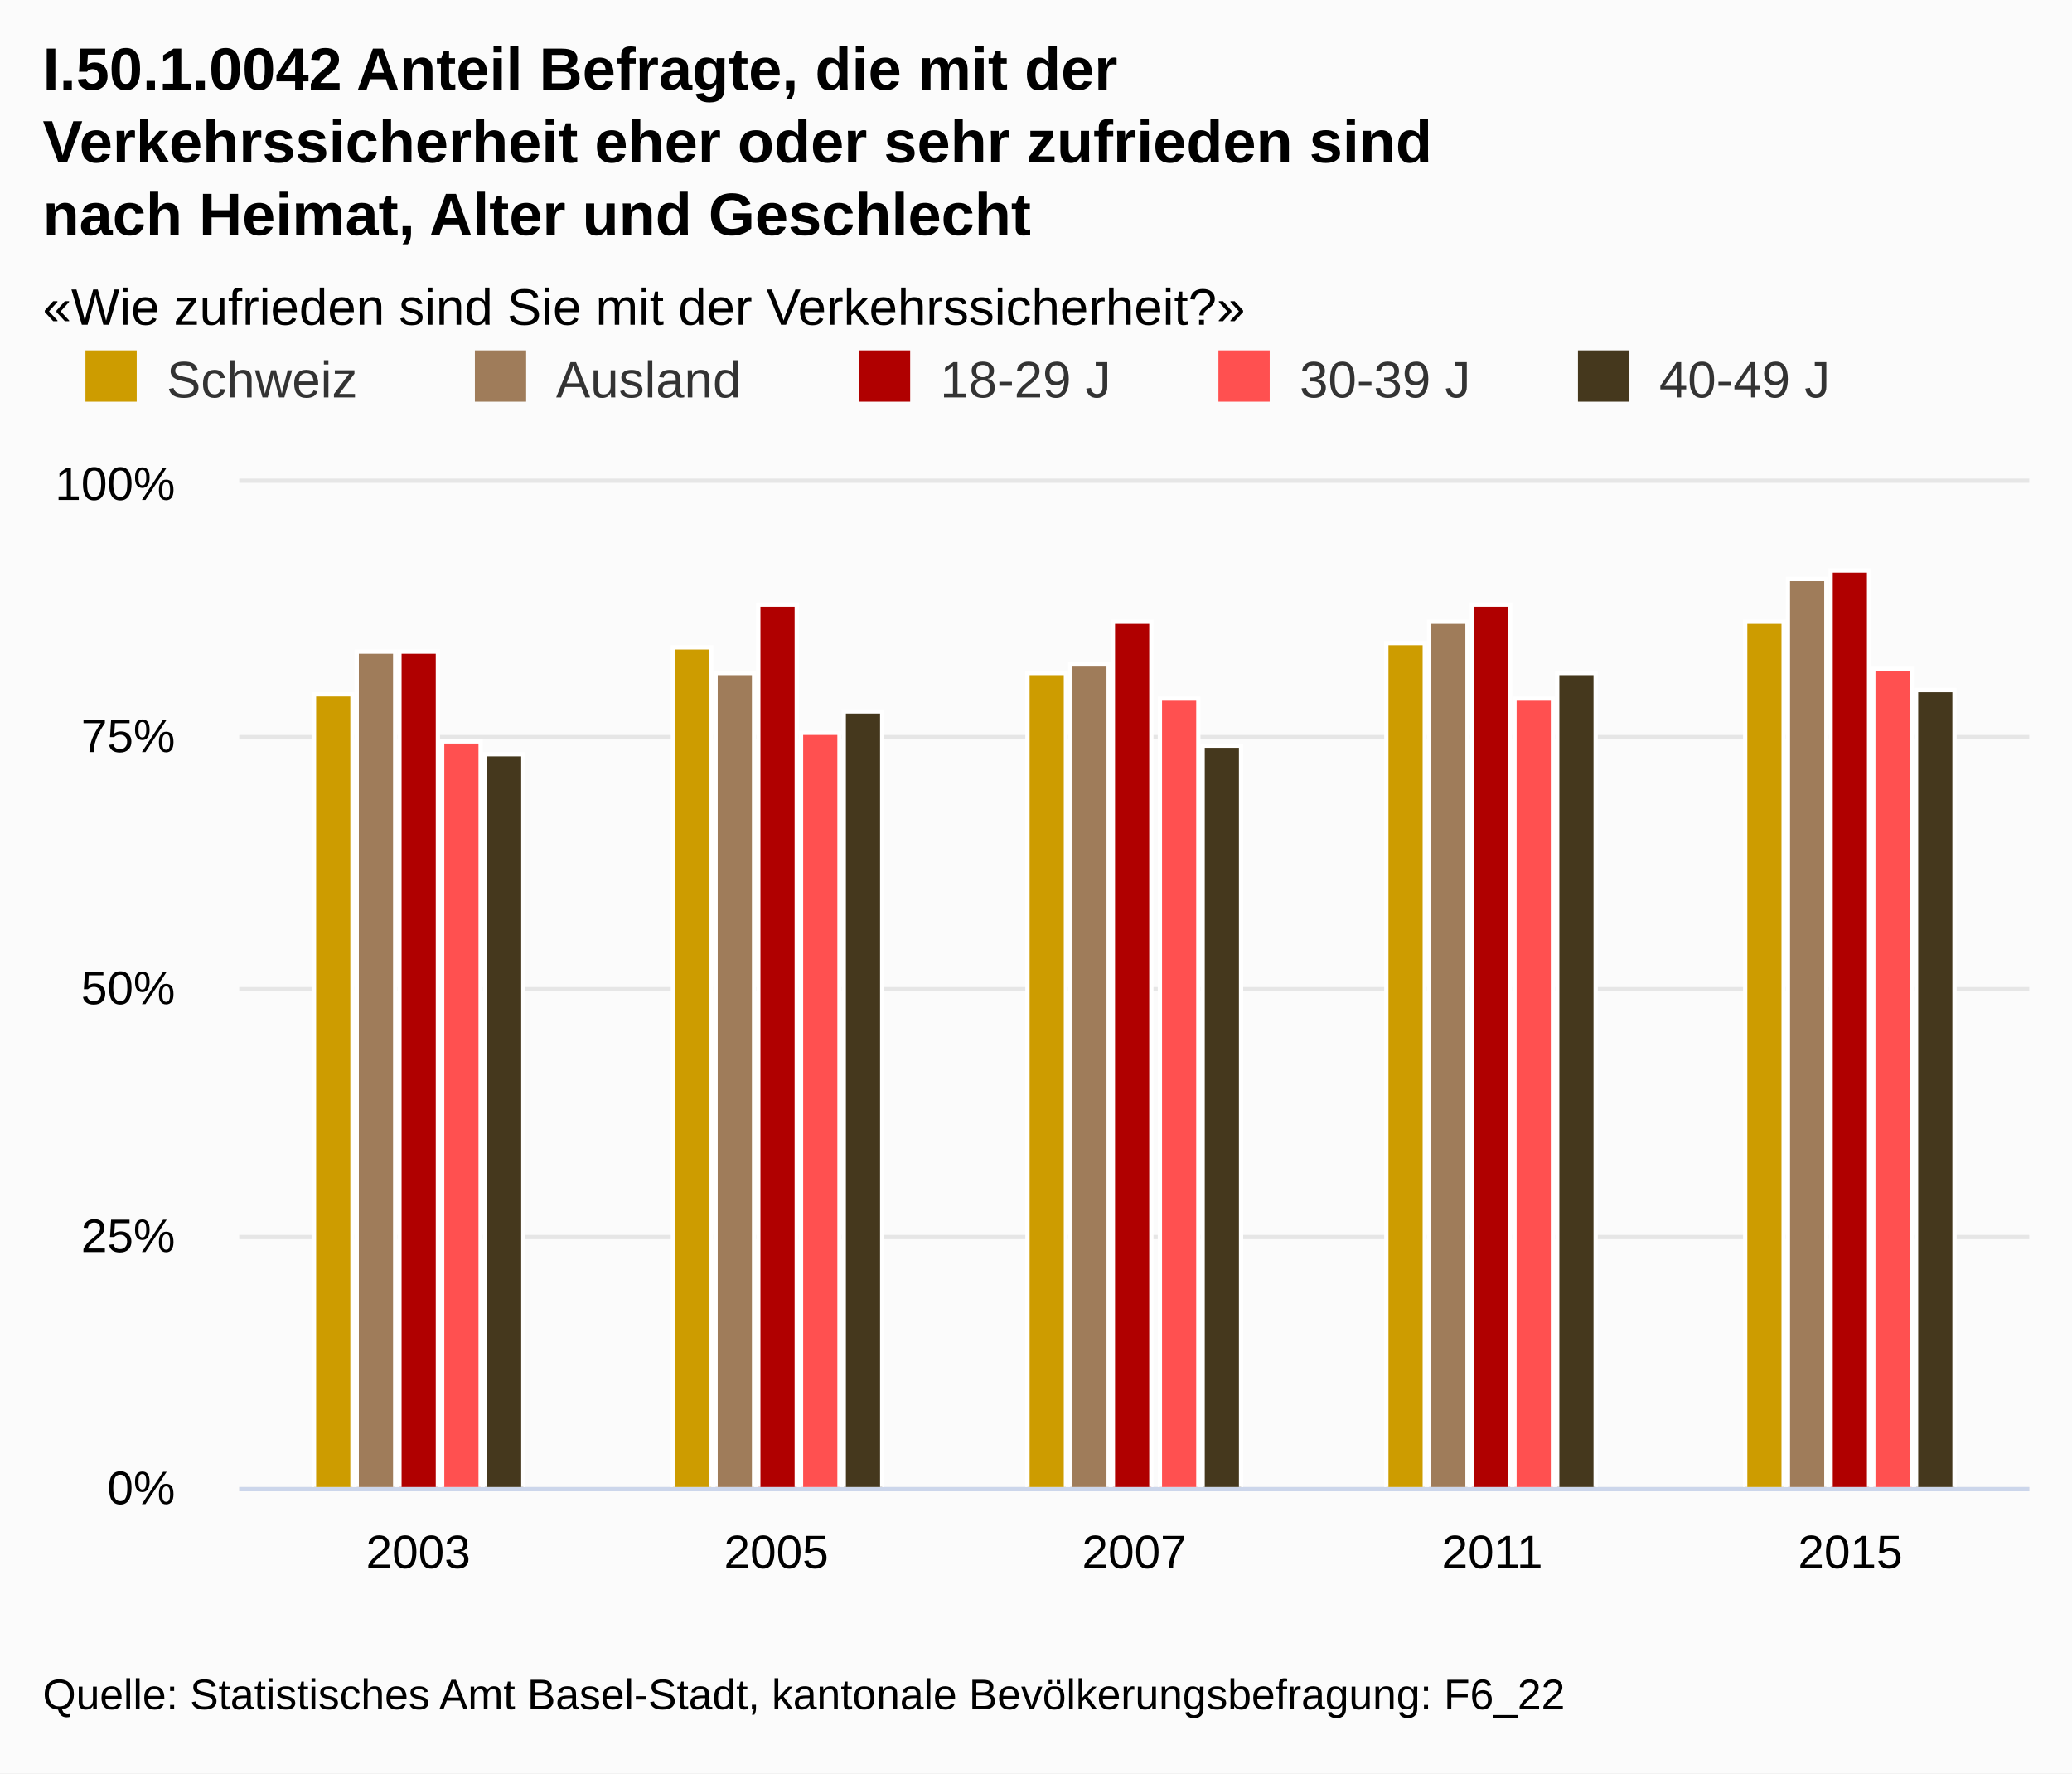
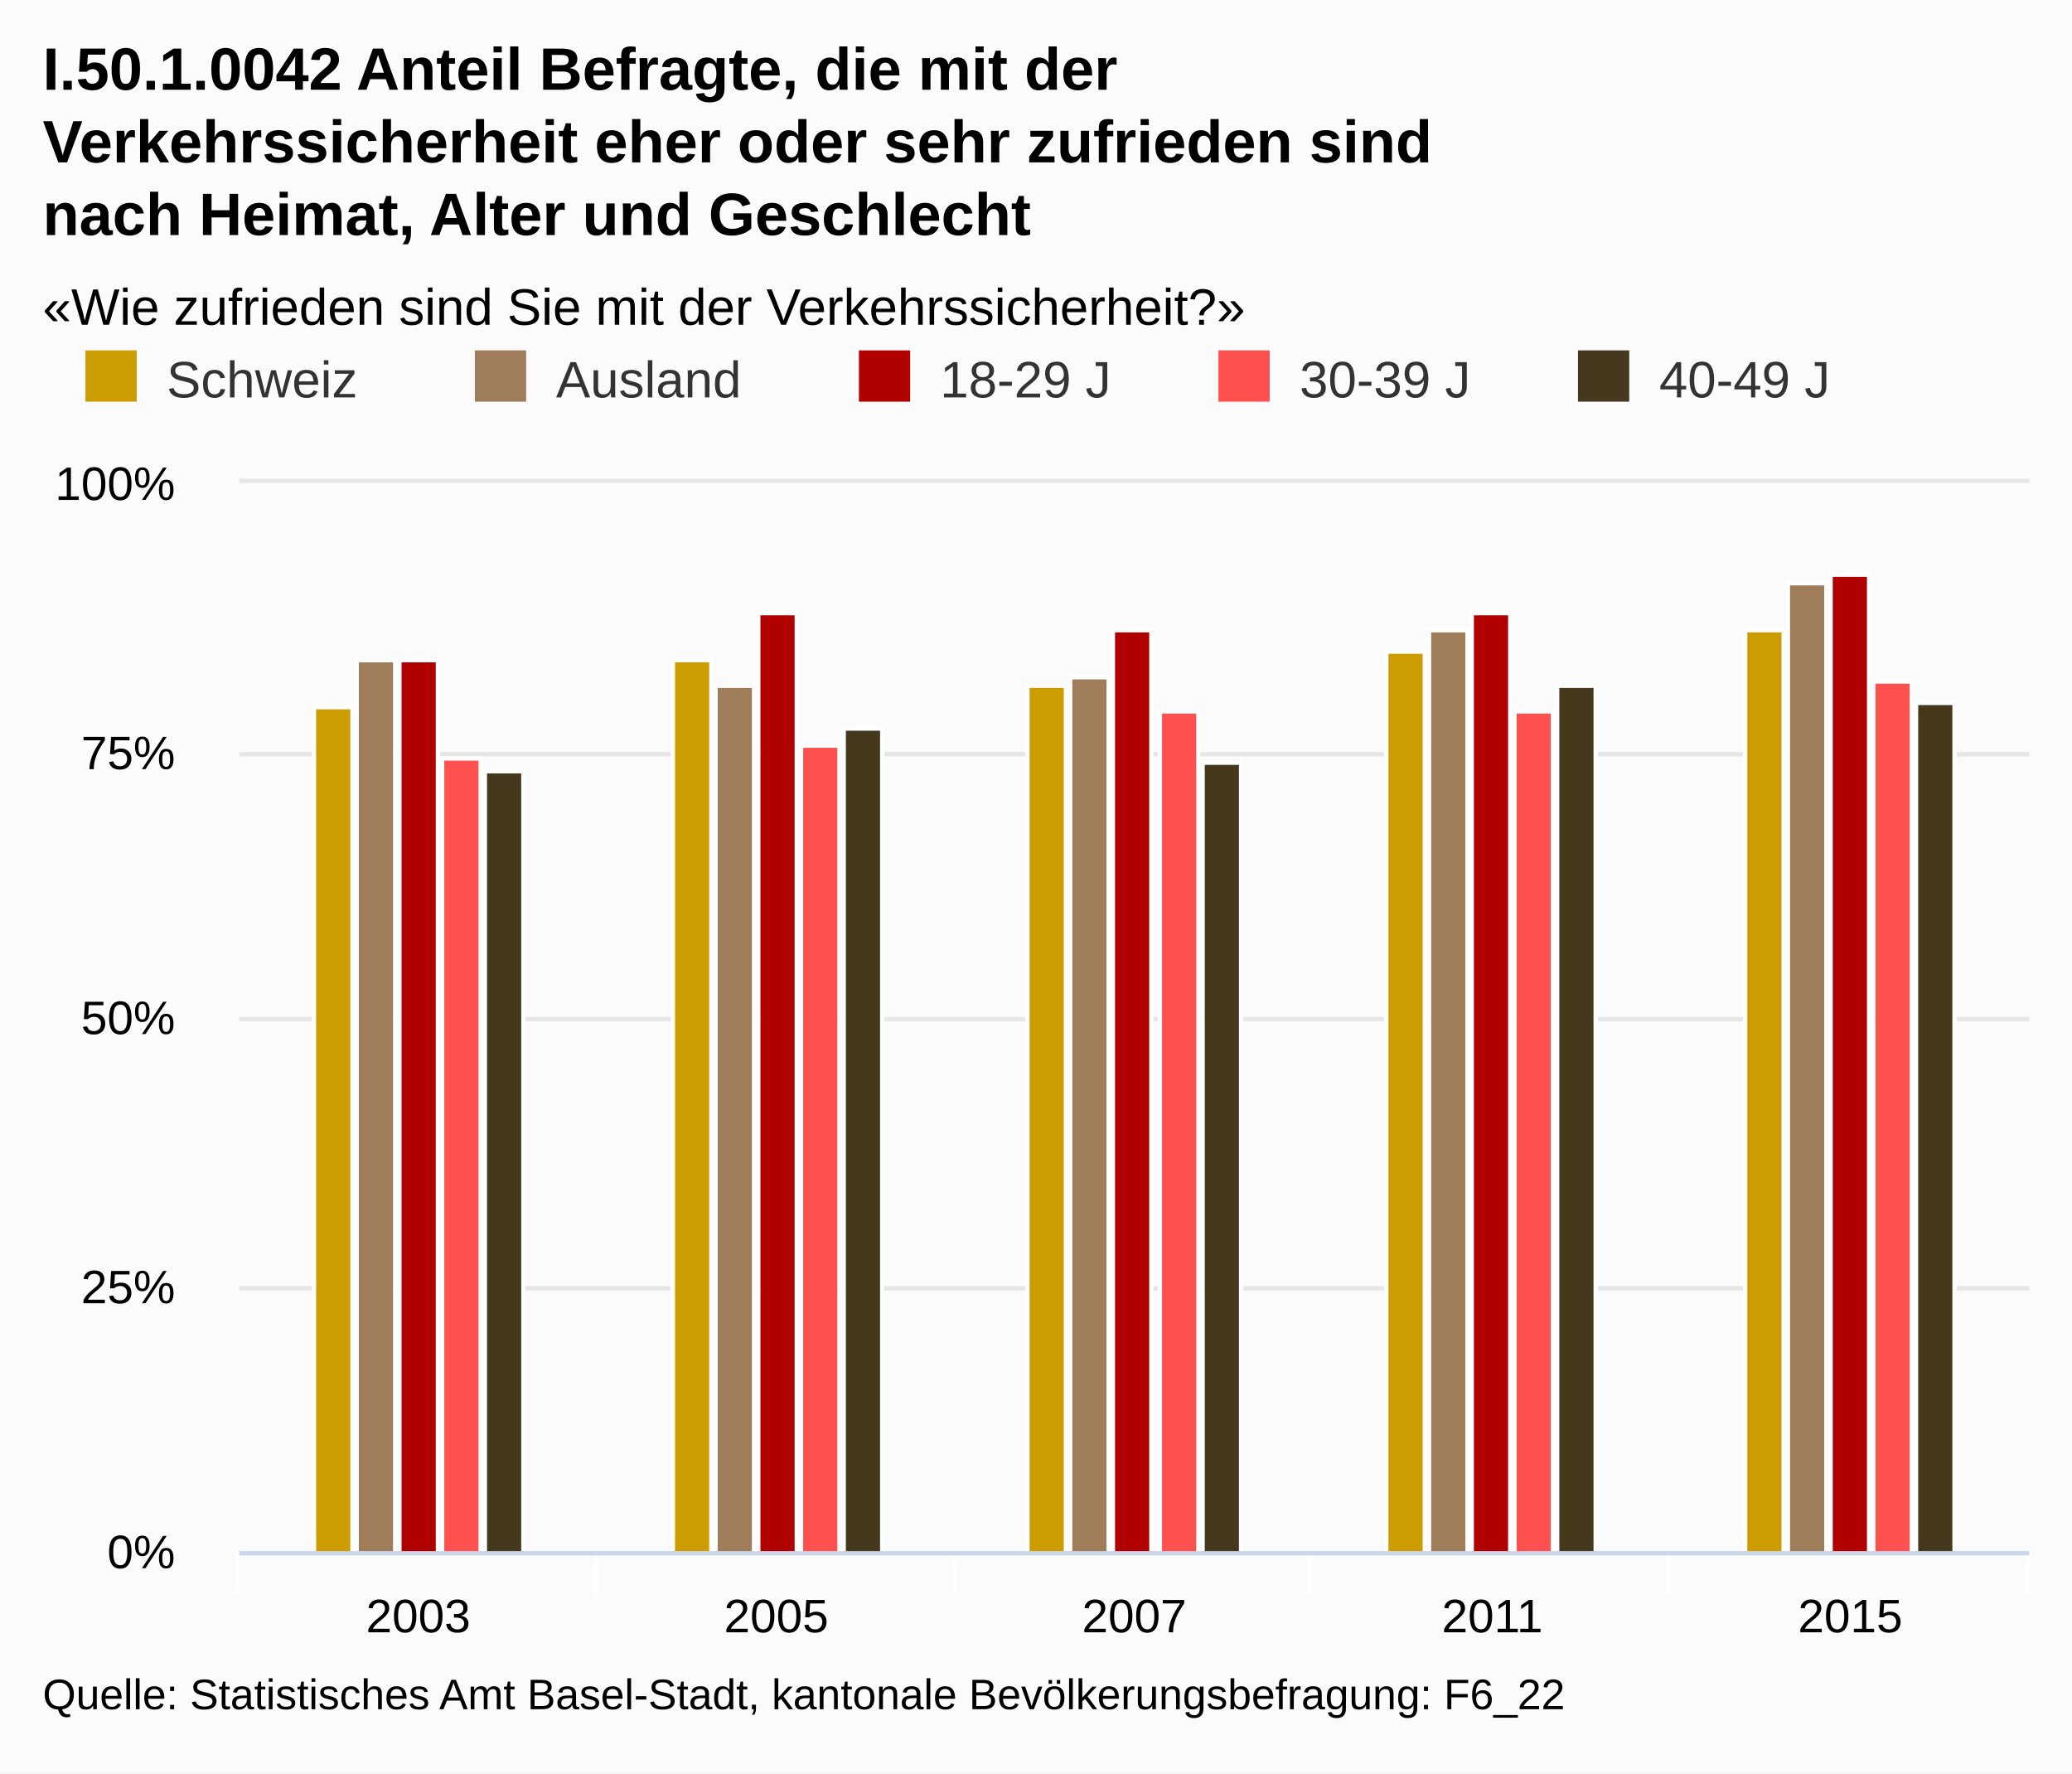
<svg xmlns="http://www.w3.org/2000/svg" class="highcharts-root" viewBox="0 0 485 415" font-family="Arial" font-size="12">
  <defs>
    <clipPath id="a">
-       <path fill="none" d="M0 0h419v235H0z" />
+       <path fill="none" d="M0 0h419v250H0z" />
    </clipPath>
  </defs>
  <rect fill="#fbfbfb" class="highcharts-background" width="485" height="415" rx="0" ry="0" />
-   <path fill="none" class="highcharts-plot-background" d="M56 113h419v235H56z" />
+   <path fill="none" class="highcharts-plot-background" d="M56 113h419v250H56z" />
  <g class="highcharts-grid highcharts-xaxis-grid">
-     <path fill="none" class="highcharts-grid-line" d="M139.5 113v235m84-235v235m83-235v235m84-235v235m84-235v235m-419-235v235" />
+     <path fill="none" class="highcharts-grid-line" d="M139.5 113v250m84-250v250m83-250v250m84-250v250m84-250v250m-419-250v250" />
  </g>
  <g class="highcharts-grid highcharts-yaxis-grid">
-     <path fill="none" stroke="#e6e6e6" class="highcharts-grid-line" d="M56 348.5h419m-419-59h419m-419-58h419m-419-59h419m-419-60h419" />
+     <path fill="none" stroke="#e6e6e6" class="highcharts-grid-line" d="M56 363.5h419m-419-62h419m-419-63h419m-419-62h419m-419-64h419" />
  </g>
-   <path fill="none" class="highcharts-plot-border" d="M56 113h419v235H56z" />
+   <path fill="none" class="highcharts-plot-border" d="M56 113h419v250H56z" />
  <g class="highcharts-axis highcharts-xaxis">
-     <path fill="none" class="highcharts-axis-line" stroke="#ccd6eb" d="M56 348.5h419" />
+     <path fill="none" class="highcharts-tick" stroke="#FFF" d="M139.5 363v10m84-10v10m83-10v10m84-10v10m84-10v10m-419-10v10" />
+     <path fill="none" class="highcharts-axis-line" stroke="#ccd6eb" d="M56 363.5h419" />
  </g>
  <g class="highcharts-axis highcharts-yaxis">
-     <path fill="none" class="highcharts-axis-line" d="M56 113v235" />
+     <path fill="none" class="highcharts-axis-line" d="M56 113v250" />
  </g>
  <g class="highcharts-series-group">
    <g class="highcharts-series highcharts-series-0 highcharts-column-series highcharts-color-undefined highcharts-tracker" transform="translate(56 113)" clip-path="url(#a)">
-       <path fill="#cd9c00" class="highcharts-point" stroke="#fff" d="M17.5 49.5h9v186h-9zm84-11h9v197h-9zm83 6h9v191h-9zm84-7h9v198h-9zm84-5h9v203h-9z" />
+       <path fill="#cd9c00" class="highcharts-point" stroke="#fff" d="M17.5 52.5h9v198h-9zm84-11h9v209h-9zm83 6h9v203h-9zm84-8h9v211h-9zm84-5h9v216h-9z" />
    </g>
    <g class="highcharts-series highcharts-series-1 highcharts-column-series highcharts-color-undefined highcharts-tracker" transform="translate(56 113)" clip-path="url(#a)">
-       <path fill="#9f7c5a" class="highcharts-point" stroke="#fff" d="M27.5 39.5h9v196h-9zm84 5h9v191h-9zm83-2h9v193h-9zm84-10h9v203h-9zm84-10h9v213h-9z" />
+       <path fill="#9f7c5a" class="highcharts-point" stroke="#fff" d="M27.5 41.5h9v209h-9zm84 6h9v203h-9zm83-2h9v205h-9zm84-11h9v216h-9zm84-11h9v227h-9z" />
    </g>
    <g class="highcharts-series highcharts-series-2 highcharts-column-series highcharts-color-undefined highcharts-tracker" transform="translate(56 113)" clip-path="url(#a)">
-       <path fill="#b00000" class="highcharts-point" stroke="#fff" d="M37.5 39.5h9v196h-9zm84-11h9v207h-9zm83 4h9v203h-9zm84-4h9v207h-9zm84-8h9v215h-9z" />
+       <path fill="#b00000" class="highcharts-point" stroke="#fff" d="M37.5 41.5h9v209h-9zm84-11h9v220h-9zm83 4h9v216h-9zm84-4h9v220h-9zm84-9h9v229h-9z" />
    </g>
    <g class="highcharts-series highcharts-series-3 highcharts-column-series highcharts-color-undefined highcharts-tracker" transform="translate(56 113)" clip-path="url(#a)">
-       <path fill="#ff5050" class="highcharts-point" stroke="#fff" d="M47.5 60.5h9v175h-9zm84-2h9v177h-9zm84-8h9v185h-9zm83 0h9v185h-9zm84-7h9v192h-9z" />
+       <path fill="#ff5050" class="highcharts-point" stroke="#fff" d="M47.5 64.5h9v186h-9zm84-3h9v189h-9zm84-8h9v197h-9zm83 0h9v197h-9zm84-7h9v204h-9z" />
    </g>
    <g class="highcharts-series highcharts-series-4 highcharts-column-series highcharts-color-undefined highcharts-tracker" transform="translate(56 113)" clip-path="url(#a)">
-       <path fill="#45381d" class="highcharts-point" stroke="#fff" d="M57.5 63.5h9v172h-9zm84-10h9v182h-9zm84 8h9v174h-9zm83-17h9v191h-9zm84 4h9v187h-9z" />
+       <path fill="#45381d" class="highcharts-point" stroke="#fff" d="M57.5 67.5h9v183h-9zm84-10h9v193h-9zm84 8h9v185h-9zm83-18h9v203h-9zm84 4h9v199h-9z" />
    </g>
  </g>
  <text x="10" class="highcharts-title" style="width:421px" y="21" color="#000" font-size="14" font-weight="700">
    <tspan>I.50.1.0042 Anteil Befragte, die mit der</tspan>
    <tspan dy="17" x="10">Verkehrssicherheit eher oder sehr zufrieden sind</tspan>
    <tspan dy="17" x="10">nach Heimat, Alter und Geschlecht</tspan>
  </text>
  <text x="10" class="highcharts-subtitle" style="width:421px" y="76" color="#000" font-weight="400">
    <tspan>«Wie zufrieden sind Sie mit der Verkehrssicherheit?»</tspan>
  </text>
  <g class="highcharts-legend" transform="translate(10 75)">
    <rect fill="none" class="highcharts-legend-box" rx="0" ry="0" width="429" height="26" />
    <g class="highcharts-legend-item highcharts-column-series highcharts-color-undefined highcharts-series-0">
      <text x="21" y="15" color="#333" font-weight="400" cursor="pointer" fill="#333" transform="translate(8 3)">
                Schweiz
            </text>
      <path fill="#cd9c00" class="highcharts-point" d="M10 7h12v12H10z" />
    </g>
    <g class="highcharts-legend-item highcharts-column-series highcharts-color-undefined highcharts-series-1">
      <text x="21" y="15" color="#333" font-weight="400" cursor="pointer" fill="#333" transform="translate(99.156 3)">
                Ausland
            </text>
      <path fill="#9f7c5a" class="highcharts-point" d="M101.156 7h12v12h-12z" />
    </g>
    <g class="highcharts-legend-item highcharts-column-series highcharts-color-undefined highcharts-series-2">
      <text x="21" y="15" color="#333" font-weight="400" cursor="pointer" fill="#333" transform="translate(189.047 3)">
        <tspan>18-29 J</tspan>
      </text>
      <path fill="#b00000" class="highcharts-point" d="M191.047 7h12v12h-12z" />
    </g>
    <g class="highcharts-legend-item highcharts-column-series highcharts-color-undefined highcharts-series-3">
      <text x="21" y="15" color="#333" font-weight="400" cursor="pointer" fill="#333" transform="translate(273.203 3)">
        <tspan>30-39 J</tspan>
      </text>
      <path fill="#ff5050" class="highcharts-point" d="M275.203 7h12v12h-12z" />
    </g>
    <g class="highcharts-legend-item highcharts-column-series highcharts-color-undefined highcharts-series-4">
      <text x="21" y="15" color="#333" font-weight="400" cursor="pointer" fill="#333" transform="translate(357.36 3)">
        <tspan>40-49 J</tspan>
      </text>
      <path fill="#45381d" class="highcharts-point" d="M359.36 7h12v12h-12z" />
    </g>
  </g>
  <g class="highcharts-axis-labels highcharts-xaxis-labels" text-anchor="middle" color="#000" cursor="default" font-size="11">
-     <text x="97.9" style="width:74px" y="367">
+     <text x="97.9" style="width:74px" y="382">
      <tspan>2003</tspan>
    </text>
-     <text x="181.7" style="width:74px" y="367">
+     <text x="181.7" style="width:74px" y="382">
      <tspan>2005</tspan>
    </text>
-     <text x="265.5" style="width:74px" y="367">
+     <text x="265.5" style="width:74px" y="382">
      <tspan>2007</tspan>
    </text>
-     <text x="349.3" style="width:74px" y="367">
+     <text x="349.3" style="width:74px" y="382">
      <tspan>2011</tspan>
    </text>
-     <text x="433.1" style="width:74px" y="367">
+     <text x="433.1" style="width:74px" y="382">
      <tspan>2015</tspan>
    </text>
  </g>
  <g class="highcharts-axis-labels highcharts-yaxis-labels" text-anchor="end" color="#000" cursor="default" font-size="11">
-     <text x="41" style="width:150px" y="352">
+     <text x="41" style="width:150px" y="367">
      <tspan>0%</tspan>
    </text>
-     <text x="41" style="width:150px" y="293">
+     <text x="41" style="width:150px" y="305">
      <tspan>25%</tspan>
    </text>
-     <text x="41" style="width:150px" y="235">
+     <text x="41" style="width:150px" y="242">
      <tspan>50%</tspan>
    </text>
-     <text x="41" style="width:150px" y="176">
+     <text x="41" style="width:150px" y="180">
      <tspan>75%</tspan>
    </text>
    <text x="41" style="width:150px" y="117">
      <tspan>100%</tspan>
    </text>
  </g>
  <text x="10" class="highcharts-credits" y="400" cursor="default" color="#000" font-size="10">
    <tspan>Quelle: Statistisches Amt Basel-Stadt, kantonale Bevölkerungsbefragung: F6_22</tspan>
  </text>
</svg>
